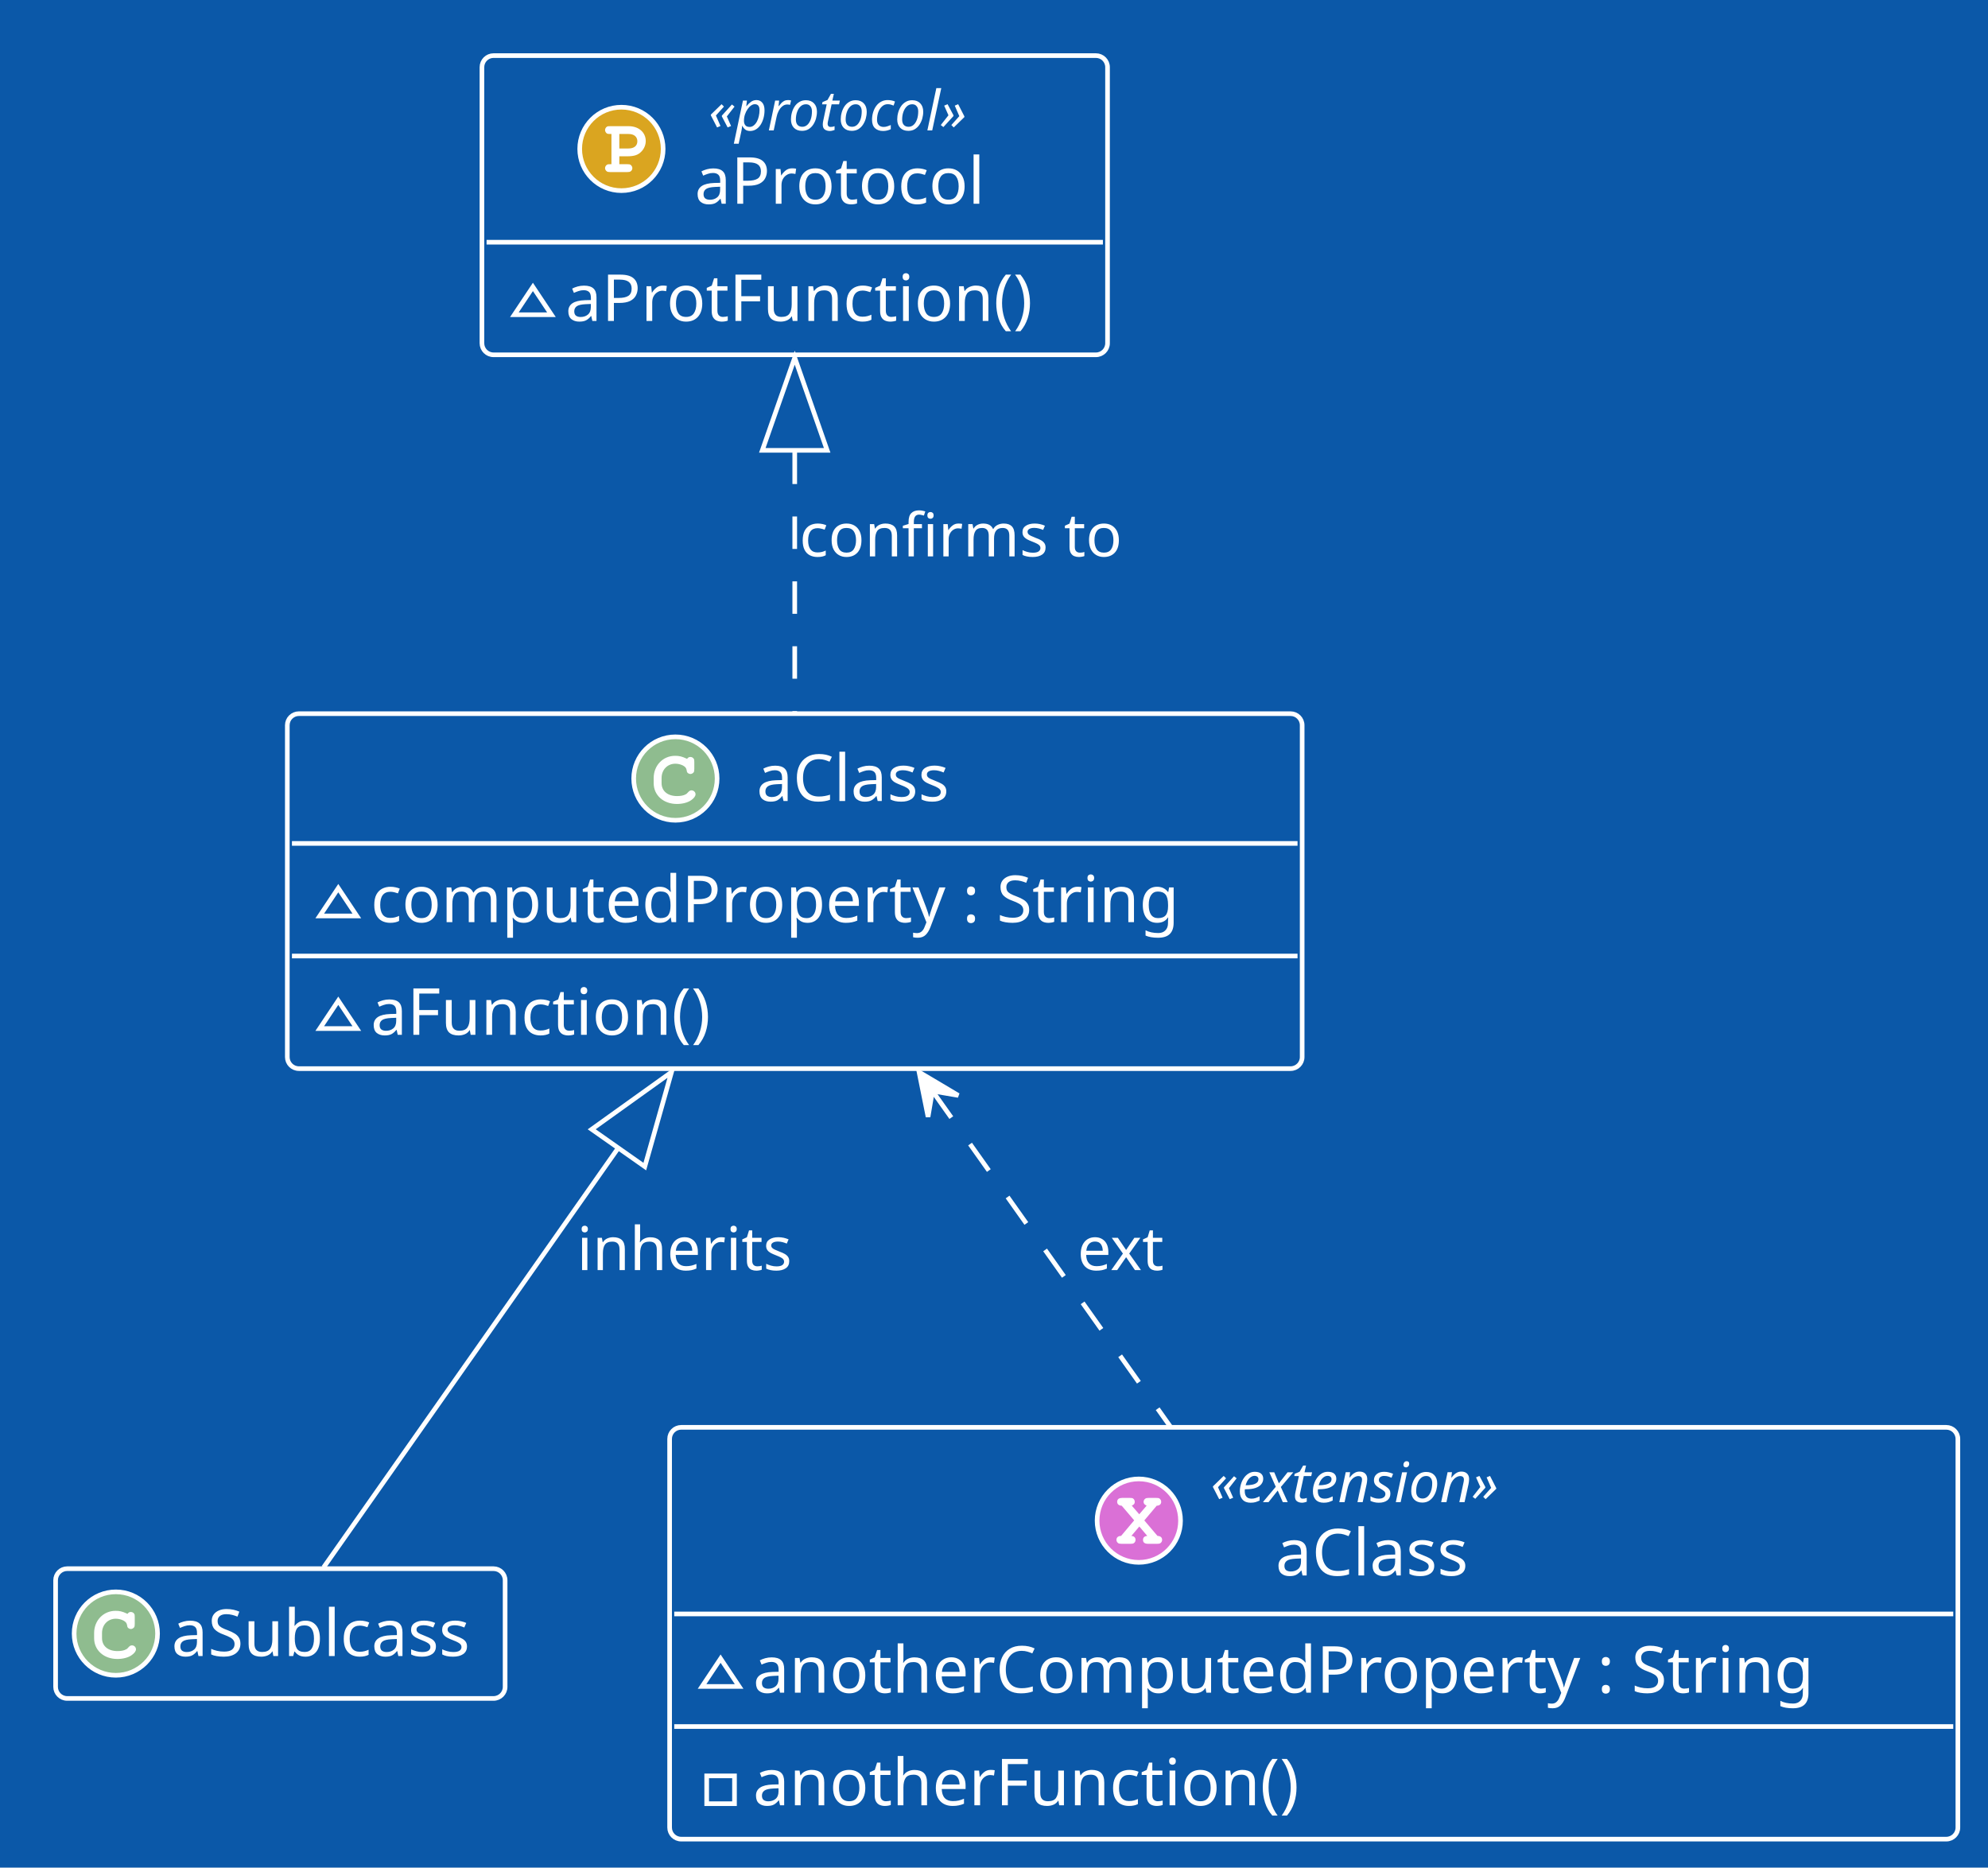
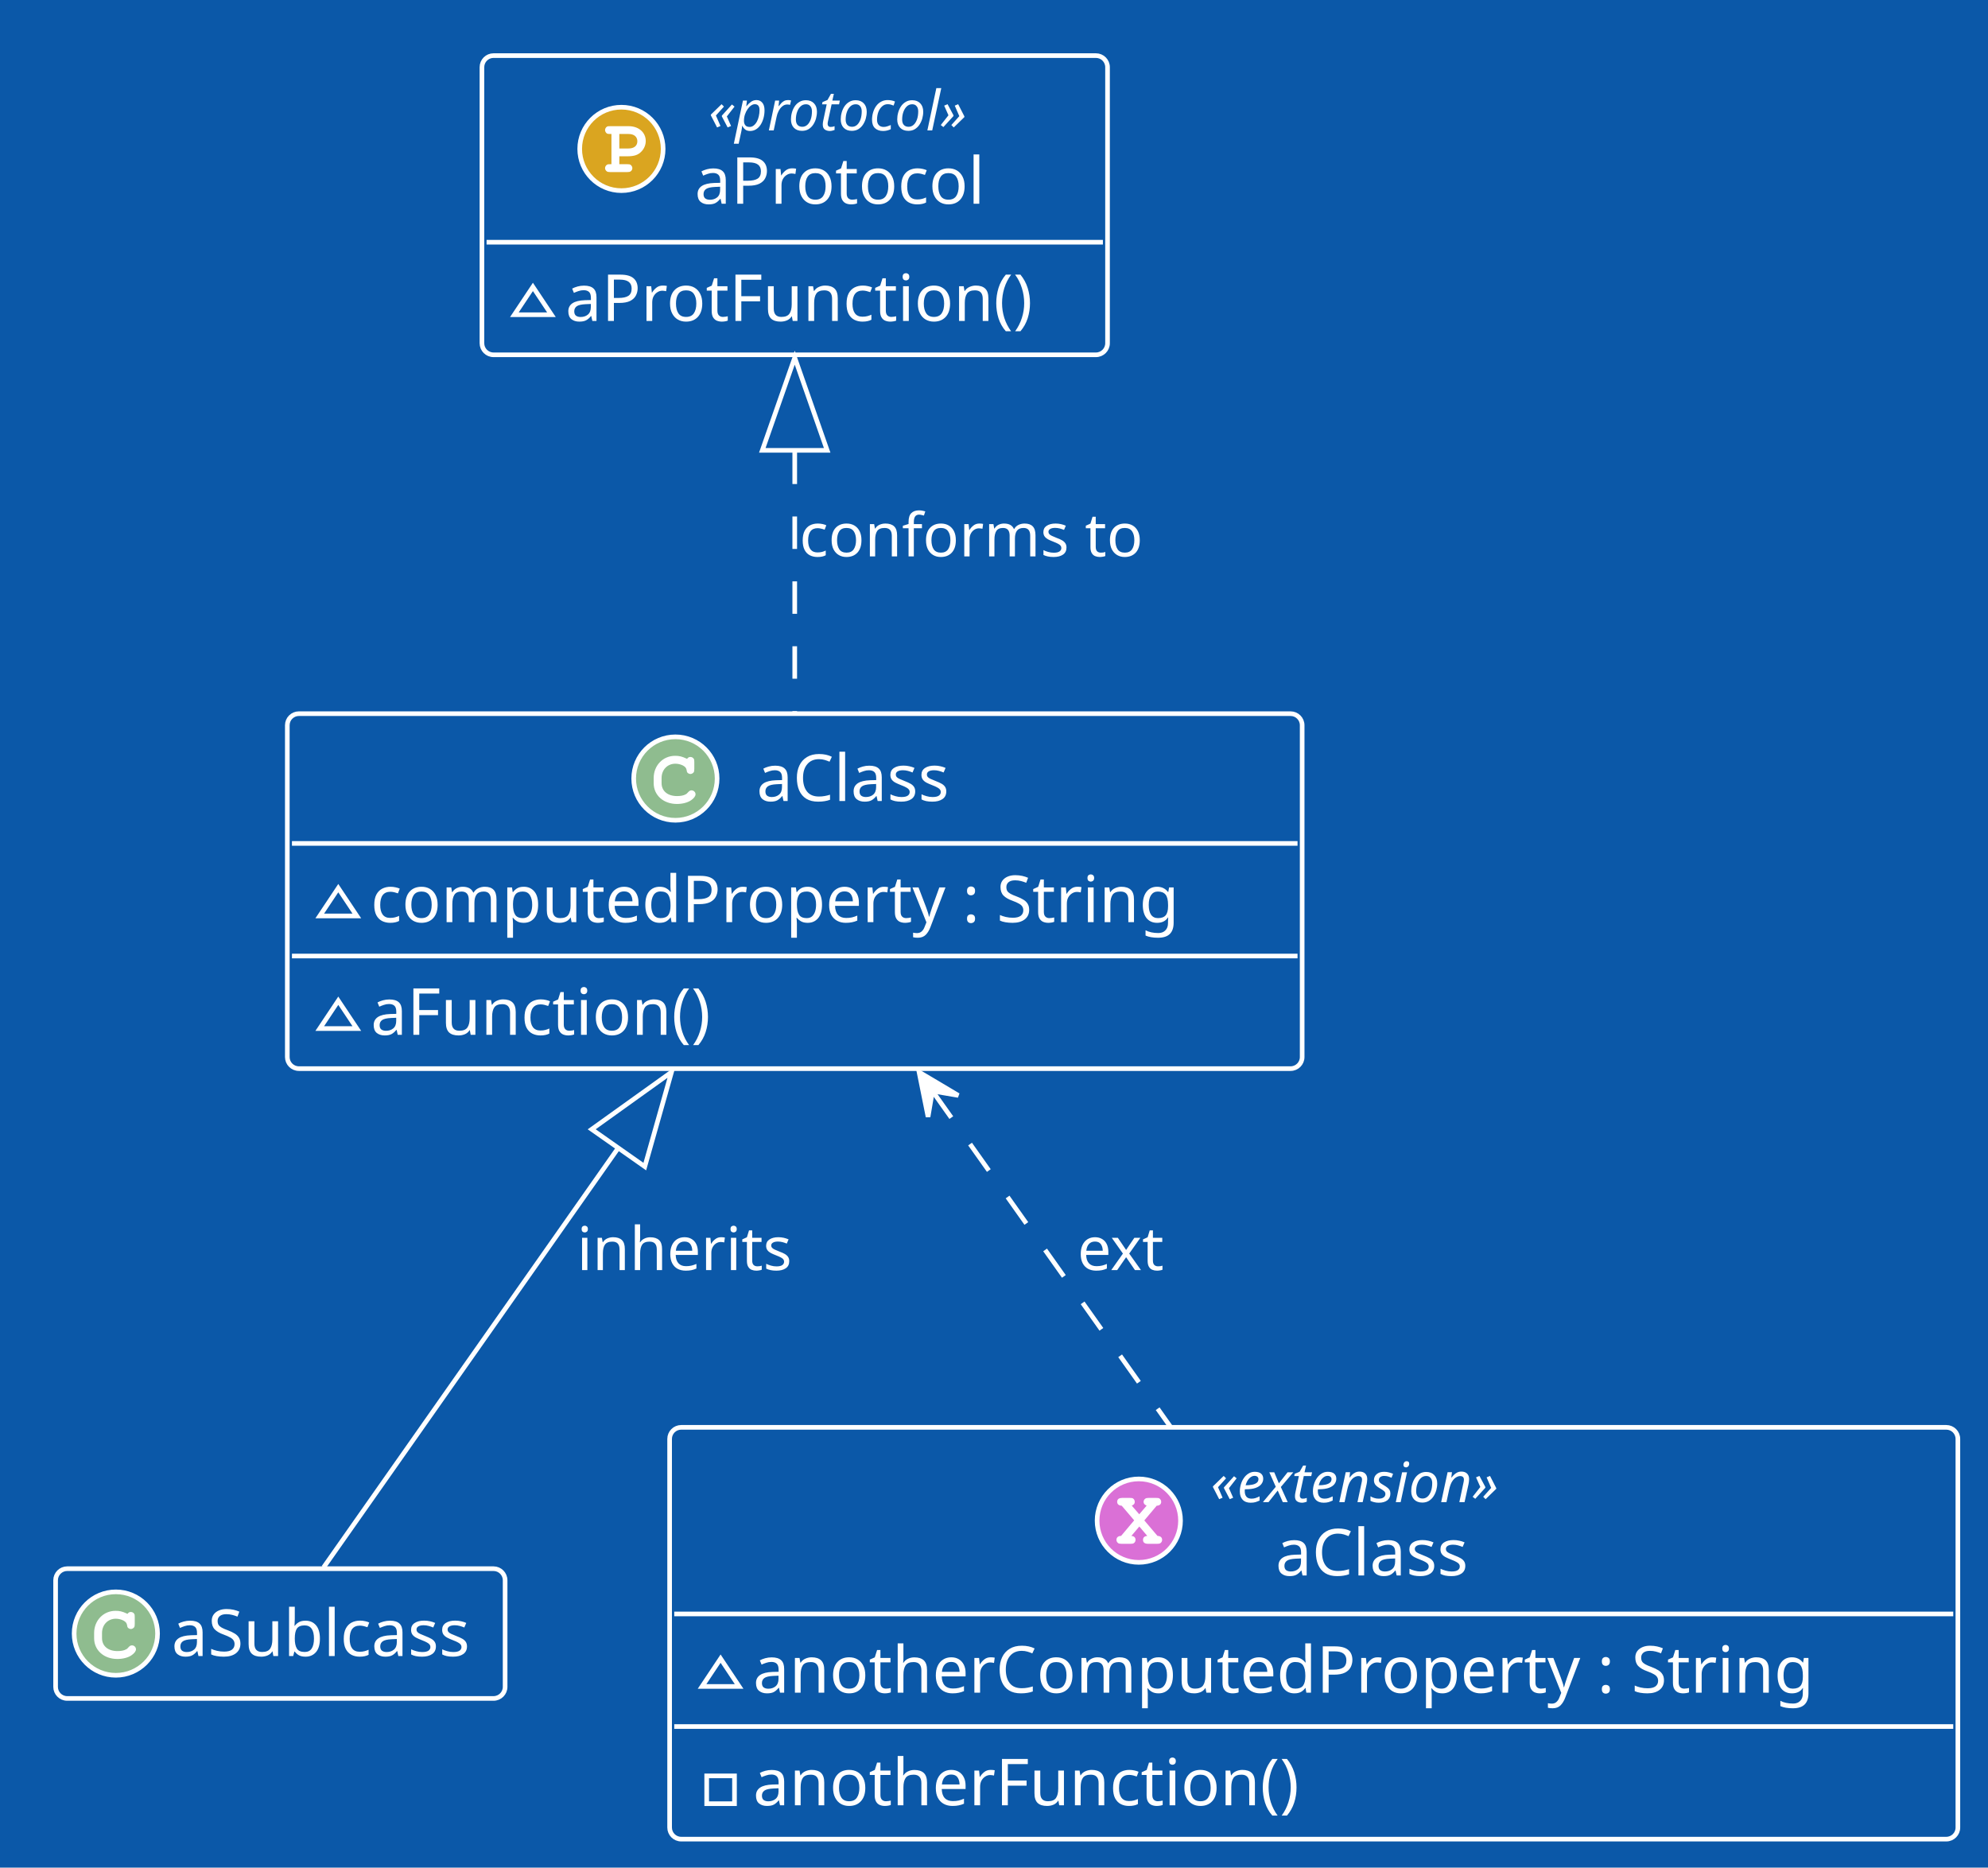
<svg xmlns="http://www.w3.org/2000/svg" contentStyleType="text/css" height="403px" preserveAspectRatio="none" style="width:429px;height:403px;background:#0B58A8;" version="1.1" viewBox="0 0 429 403" width="429px" zoomAndPan="magnify">
  <defs />
  <g>
    <rect fill="#0B58A8" height="403" style="stroke:none;stroke-width:1.0;" width="429" x="0" y="0" />
    <g id="elem_aProtocol">
      <rect codeLine="8" fill="#0B58A8" height="64.562" id="aProtocol" rx="2.5" ry="2.5" style="stroke:#FFFFFF;stroke-width:1.0;" width="135" x="104" y="12" />
      <ellipse cx="134.1" cy="32.133" fill="#DAA520" rx="9" ry="9" style="stroke:#FFFFFF;stroke-width:1.0;" />
      <path d="M133.647,33.727 L135.319,33.727 C136.897,33.727 137.741,33.445 138.491,32.617 C139.037,32.023 139.35,31.211 139.35,30.43 C139.35,28.555 137.819,27.227 135.647,27.227 L131.694,27.227 C131.256,27.227 131.131,27.242 130.975,27.336 C130.725,27.492 130.569,27.789 130.569,28.07 C130.569,28.32 130.709,28.602 130.928,28.773 C131.084,28.883 131.272,28.914 131.694,28.914 L131.944,28.914 L131.944,35.43 L131.694,35.43 C131.287,35.43 131.131,35.445 130.975,35.555 C130.725,35.711 130.569,35.992 130.569,36.289 C130.569,36.539 130.709,36.805 130.928,36.961 C131.069,37.086 131.303,37.133 131.694,37.133 L135.334,37.133 C135.678,37.133 135.928,37.086 136.037,37.008 C136.303,36.867 136.459,36.57 136.459,36.289 C136.459,36.008 136.319,35.758 136.1,35.586 C135.928,35.461 135.787,35.43 135.334,35.43 L133.647,35.43 L133.647,33.727 Z M133.647,28.914 L135.647,28.914 C136.834,28.914 137.537,29.523 137.537,30.492 C137.537,31.445 136.834,32.039 135.647,32.039 L133.647,32.039 L133.647,28.914 Z " fill="#FFFFFF" />
      <text fill="#FFFFFF" font-family="Verdana" font-size="12" font-style="italic" lengthAdjust="spacing" textLength="63" x="152.9" y="28.139">«protocol»</text>
      <text fill="#FFFFFF" font-family="Verdana" font-size="14" lengthAdjust="spacing" textLength="69" x="149.9" y="43.964">aProtocol</text>
      <line style="stroke:#FFFFFF;stroke-width:1.0;" x1="105" x2="238" y1="52.266" y2="52.266" />
      <polygon fill="#0B58A8" points="115,61.914,111,67.914,119,67.914" style="stroke:#FFFFFF;stroke-width:1.0;" />
      <text fill="#FFFFFF" font-family="Verdana" font-size="14" lengthAdjust="spacing" textLength="111" x="122" y="69.261">aProtFunction()</text>
    </g>
    <g id="elem_aSublcass">
      <rect codeLine="11" fill="#0B58A8" height="28" id="aSublcass" rx="2.5" ry="2.5" style="stroke:#FFFFFF;stroke-width:1.0;" width="97" x="12" y="338.5" />
      <ellipse cx="25" cy="352.5" fill="#8FBC8F" rx="9" ry="9" style="stroke:#FFFFFF;stroke-width:1.0;" />
      <path d="M27.344,348.172 C26.406,347.734 25.812,347.594 24.938,347.594 C22.312,347.594 20.312,349.672 20.312,352.391 L20.312,353.516 C20.312,356.094 22.422,357.984 25.312,357.984 C26.531,357.984 27.688,357.688 28.438,357.141 C29.016,356.734 29.344,356.281 29.344,355.891 C29.344,355.438 28.953,355.047 28.484,355.047 C28.266,355.047 28.062,355.125 27.875,355.312 C27.422,355.797 27.422,355.797 27.234,355.891 C26.812,356.156 26.125,356.281 25.359,356.281 C23.312,356.281 22.016,355.188 22.016,353.484 L22.016,352.391 C22.016,350.609 23.266,349.297 25,349.297 C25.578,349.297 26.188,349.453 26.656,349.703 C27.141,349.984 27.312,350.203 27.406,350.609 C27.469,351.016 27.5,351.141 27.641,351.266 C27.781,351.406 28.016,351.516 28.234,351.516 C28.5,351.516 28.766,351.375 28.938,351.156 C29.047,351 29.078,350.812 29.078,350.391 L29.078,348.969 C29.078,348.531 29.062,348.406 28.969,348.25 C28.812,347.984 28.531,347.844 28.234,347.844 C27.938,347.844 27.734,347.938 27.516,348.25 L27.344,348.172 Z " fill="#FFFFFF" />
      <text fill="#FFFFFF" font-family="Verdana" font-size="14" lengthAdjust="spacing" textLength="69" x="37" y="357.347">aSublcass</text>
    </g>
    <g id="elem_aClass">
      <rect codeLine="13" fill="#0B58A8" height="76.594" id="aClass" rx="2.5" ry="2.5" style="stroke:#FFFFFF;stroke-width:1.0;" width="219" x="62" y="154" />
      <ellipse cx="145.75" cy="168" fill="#8FBC8F" rx="9" ry="9" style="stroke:#FFFFFF;stroke-width:1.0;" />
      <path d="M148.094,163.672 C147.156,163.234 146.562,163.094 145.688,163.094 C143.062,163.094 141.062,165.172 141.062,167.891 L141.062,169.016 C141.062,171.594 143.172,173.484 146.062,173.484 C147.281,173.484 148.438,173.188 149.188,172.641 C149.766,172.234 150.094,171.781 150.094,171.391 C150.094,170.938 149.703,170.547 149.234,170.547 C149.016,170.547 148.812,170.625 148.625,170.812 C148.172,171.297 148.172,171.297 147.984,171.391 C147.562,171.656 146.875,171.781 146.109,171.781 C144.062,171.781 142.766,170.688 142.766,168.984 L142.766,167.891 C142.766,166.109 144.016,164.797 145.75,164.797 C146.328,164.797 146.938,164.953 147.406,165.203 C147.891,165.484 148.062,165.703 148.156,166.109 C148.219,166.516 148.25,166.641 148.391,166.766 C148.531,166.906 148.766,167.016 148.984,167.016 C149.25,167.016 149.516,166.875 149.688,166.656 C149.797,166.5 149.828,166.312 149.828,165.891 L149.828,164.469 C149.828,164.031 149.812,163.906 149.719,163.75 C149.562,163.484 149.281,163.344 148.984,163.344 C148.688,163.344 148.484,163.438 148.266,163.75 L148.094,163.672 Z " fill="#FFFFFF" />
      <text fill="#FFFFFF" font-family="Verdana" font-size="14" lengthAdjust="spacing" textLength="44" x="163.25" y="172.847">aClass</text>
      <line style="stroke:#FFFFFF;stroke-width:1.0;" x1="63" x2="280" y1="182" y2="182" />
      <polygon fill="none" points="73,191.648,69,197.648,77,197.648" style="stroke:#FFFFFF;stroke-width:1.0;" />
      <text fill="#FFFFFF" font-family="Verdana" font-size="14" lengthAdjust="spacing" textLength="195" x="80" y="198.995">computedProperty : String</text>
      <line style="stroke:#FFFFFF;stroke-width:1.0;" x1="63" x2="280" y1="206.297" y2="206.297" />
      <polygon fill="#0B58A8" points="73,215.945,69,221.945,77,221.945" style="stroke:#FFFFFF;stroke-width:1.0;" />
      <text fill="#FFFFFF" font-family="Verdana" font-size="14" lengthAdjust="spacing" textLength="80" x="80" y="223.292">aFunction()</text>
    </g>
    <g id="elem_aClass0">
      <rect codeLine="17" fill="#0B58A8" height="88.859" id="aClass0" rx="2.5" ry="2.5" style="stroke:#FFFFFF;stroke-width:1.0;" width="278" x="144.5" y="308" />
      <ellipse cx="245.75" cy="328.133" fill="#DA70D6" rx="9" ry="9" style="stroke:#FFFFFF;stroke-width:1.0;" />
      <path d="M246.938,328.086 L249.609,324.914 C250.203,324.898 250.578,324.602 250.578,324.07 C250.578,323.805 250.453,323.539 250.219,323.367 C250.047,323.258 249.906,323.227 249.453,323.227 L247.922,323.227 C247.547,323.227 247.281,323.273 247.141,323.398 C246.922,323.539 246.781,323.82 246.781,324.07 C246.781,324.445 246.953,324.664 247.438,324.898 L245.844,326.758 L244.234,324.898 C244.734,324.664 244.875,324.445 244.875,324.07 C244.875,323.805 244.75,323.539 244.531,323.367 C244.359,323.258 244.219,323.227 243.734,323.227 L242.188,323.227 C242.078,323.227 242.062,323.227 241.859,323.258 C241.359,323.305 241.078,323.617 241.078,324.07 C241.078,324.586 241.438,324.883 242.062,324.914 L244.75,328.07 L241.922,331.43 C241.297,331.43 240.922,331.758 240.922,332.289 C240.922,332.555 241.062,332.805 241.281,332.977 C241.438,333.086 241.641,333.133 242.047,333.133 L243.922,333.133 C244.281,333.133 244.5,333.102 244.641,333.008 C244.891,332.867 245.047,332.57 245.047,332.289 C245.047,331.773 244.719,331.461 244.141,331.43 L245.859,329.398 L247.578,331.43 C246.984,331.461 246.656,331.773 246.656,332.289 C246.656,332.852 247.016,333.133 247.766,333.133 L249.656,333.133 C250.016,333.133 250.234,333.102 250.375,333.008 C250.625,332.867 250.781,332.57 250.781,332.289 C250.781,331.758 250.422,331.445 249.781,331.43 L246.938,328.086 Z " fill="#FFFFFF" />
      <text fill="#FFFFFF" font-family="Verdana" font-size="12" font-style="italic" lengthAdjust="spacing" textLength="72" x="261.25" y="324.139">«extension»</text>
      <text fill="#FFFFFF" font-family="Verdana" font-size="14" lengthAdjust="spacing" textLength="44" x="275.25" y="339.964">aClass</text>
      <line style="stroke:#FFFFFF;stroke-width:1.0;" x1="145.5" x2="421.5" y1="348.266" y2="348.266" />
      <polygon fill="none" points="155.5,357.914,151.5,363.914,159.5,363.914" style="stroke:#FFFFFF;stroke-width:1.0;" />
      <text fill="#FFFFFF" font-family="Verdana" font-size="14" lengthAdjust="spacing" textLength="254" x="162.5" y="365.261">anotherComputedProperty : String</text>
      <line style="stroke:#FFFFFF;stroke-width:1.0;" x1="145.5" x2="421.5" y1="372.562" y2="372.562" />
      <rect fill="#0B58A8" height="6" style="stroke:#FFFFFF;stroke-width:1.0;" width="6" x="152.5" y="383.211" />
      <text fill="#FFFFFF" font-family="Verdana" font-size="14" lengthAdjust="spacing" textLength="129" x="162.5" y="389.558">anotherFunction()</text>
    </g>
    <g id="link_aClass_aSublcass">
      <path codeLine="21" d="M133.221,247.987 C110.59,280.201 83.718,318.451 69.838,338.209 " fill="none" id="aClass-backto-aSublcass" style="stroke:#FFFFFF;stroke-width:1.0;" />
      <polygon fill="none" points="127.688,243.686,144.913,231.345,139.143,251.734,127.688,243.686" style="stroke:#FFFFFF;stroke-width:1.0;" />
      <text fill="#FFFFFF" font-family="Verdana" font-size="13" lengthAdjust="spacing" textLength="47" x="124.5" y="274.067">inherits</text>
    </g>
    <g id="link_aProtocol_aClass">
      <path codeLine="22" d="M171.5,97.453 C171.5,116.099 171.5,136.747 171.5,153.935 " fill="none" id="aProtocol-backto-aClass" style="stroke:#FFFFFF;stroke-width:1.0;stroke-dasharray:7.0,7.0;" />
      <polygon fill="none" points="164.5,97.18,171.5,77.18,178.5,97.18,164.5,97.18" style="stroke:#FFFFFF;stroke-width:1.0;" />
-       <text fill="#FFFFFF" font-family="Verdana" font-size="13" lengthAdjust="spacing" textLength="73" x="172.5" y="120.067">confirms to</text>
+       <text fill="#FFFFFF" font-family="Verdana" font-size="13" lengthAdjust="spacing" textLength="73" x="172.5" y="120.067">conforms to</text>
    </g>
    <g id="link_aClass_aClass0">
      <path codeLine="23" d="M201.239,235.453 C217.07,257.786 236.52,285.224 252.532,307.813 " fill="none" id="aClass-backto-aClass0" style="stroke:#FFFFFF;stroke-width:1.0;stroke-dasharray:7.0,7.0;" />
      <polygon fill="#FFFFFF" points="198.327,231.345,200.269,241,201.219,235.424,206.795,236.374,198.327,231.345" style="stroke:#FFFFFF;stroke-width:1.0;" />
      <text fill="#FFFFFF" font-family="Verdana" font-size="13" lengthAdjust="spacing" textLength="21" x="232.5" y="274.067">ext</text>
    </g>
  </g>
</svg>
